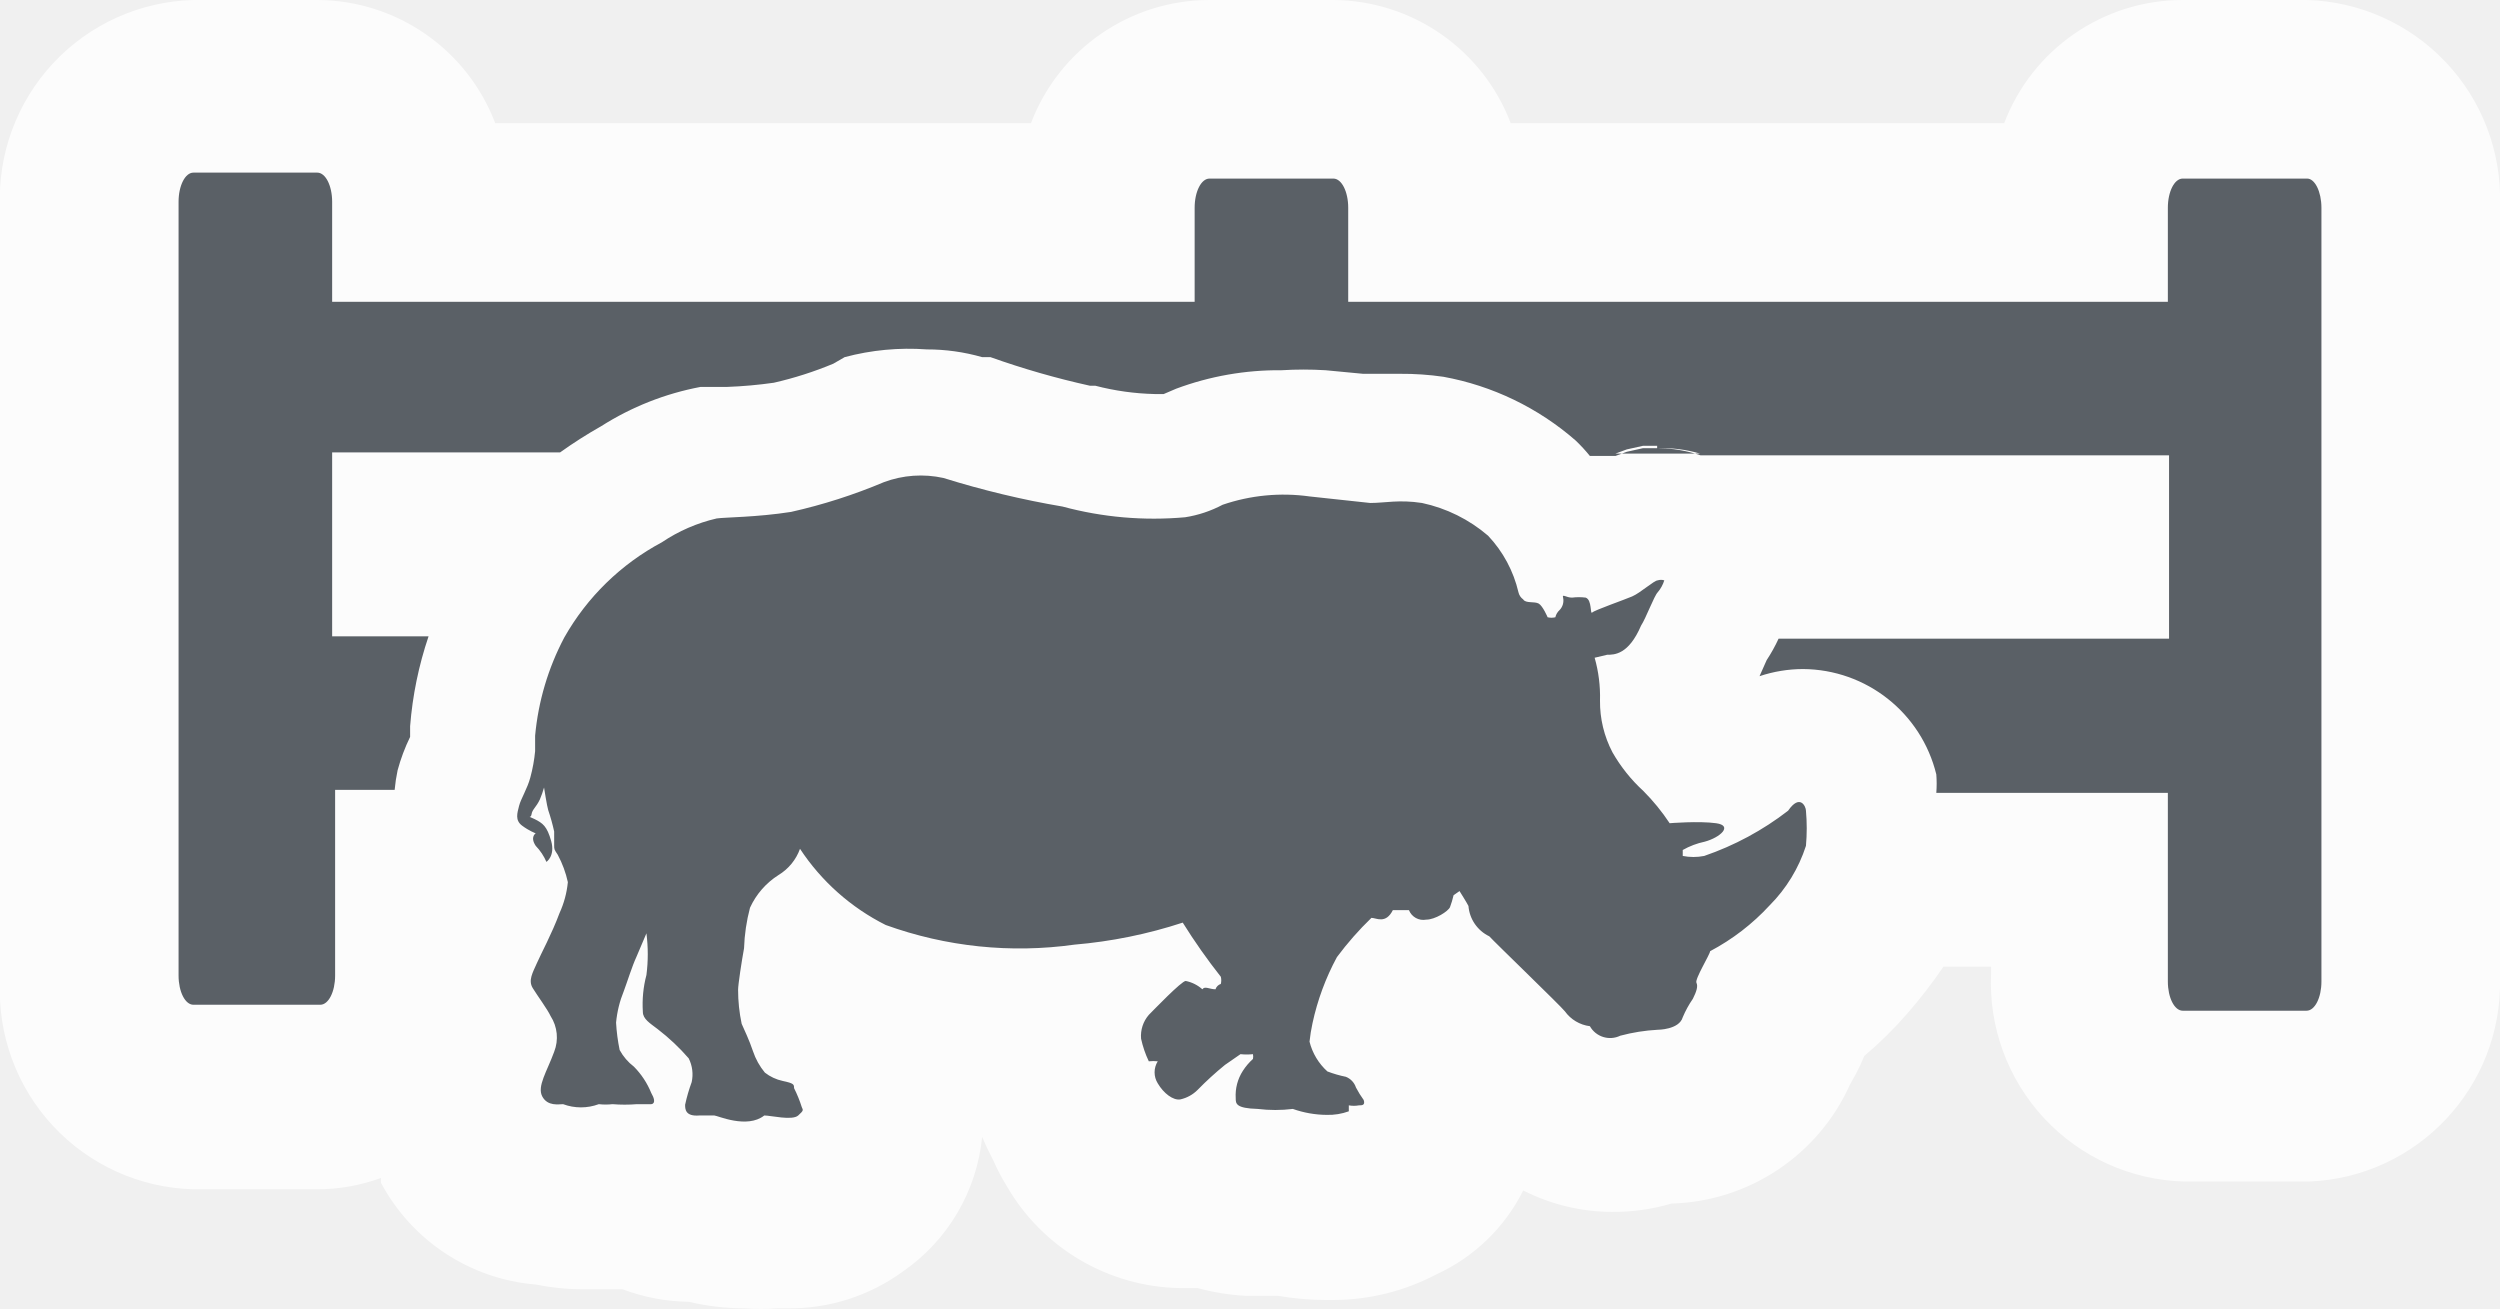
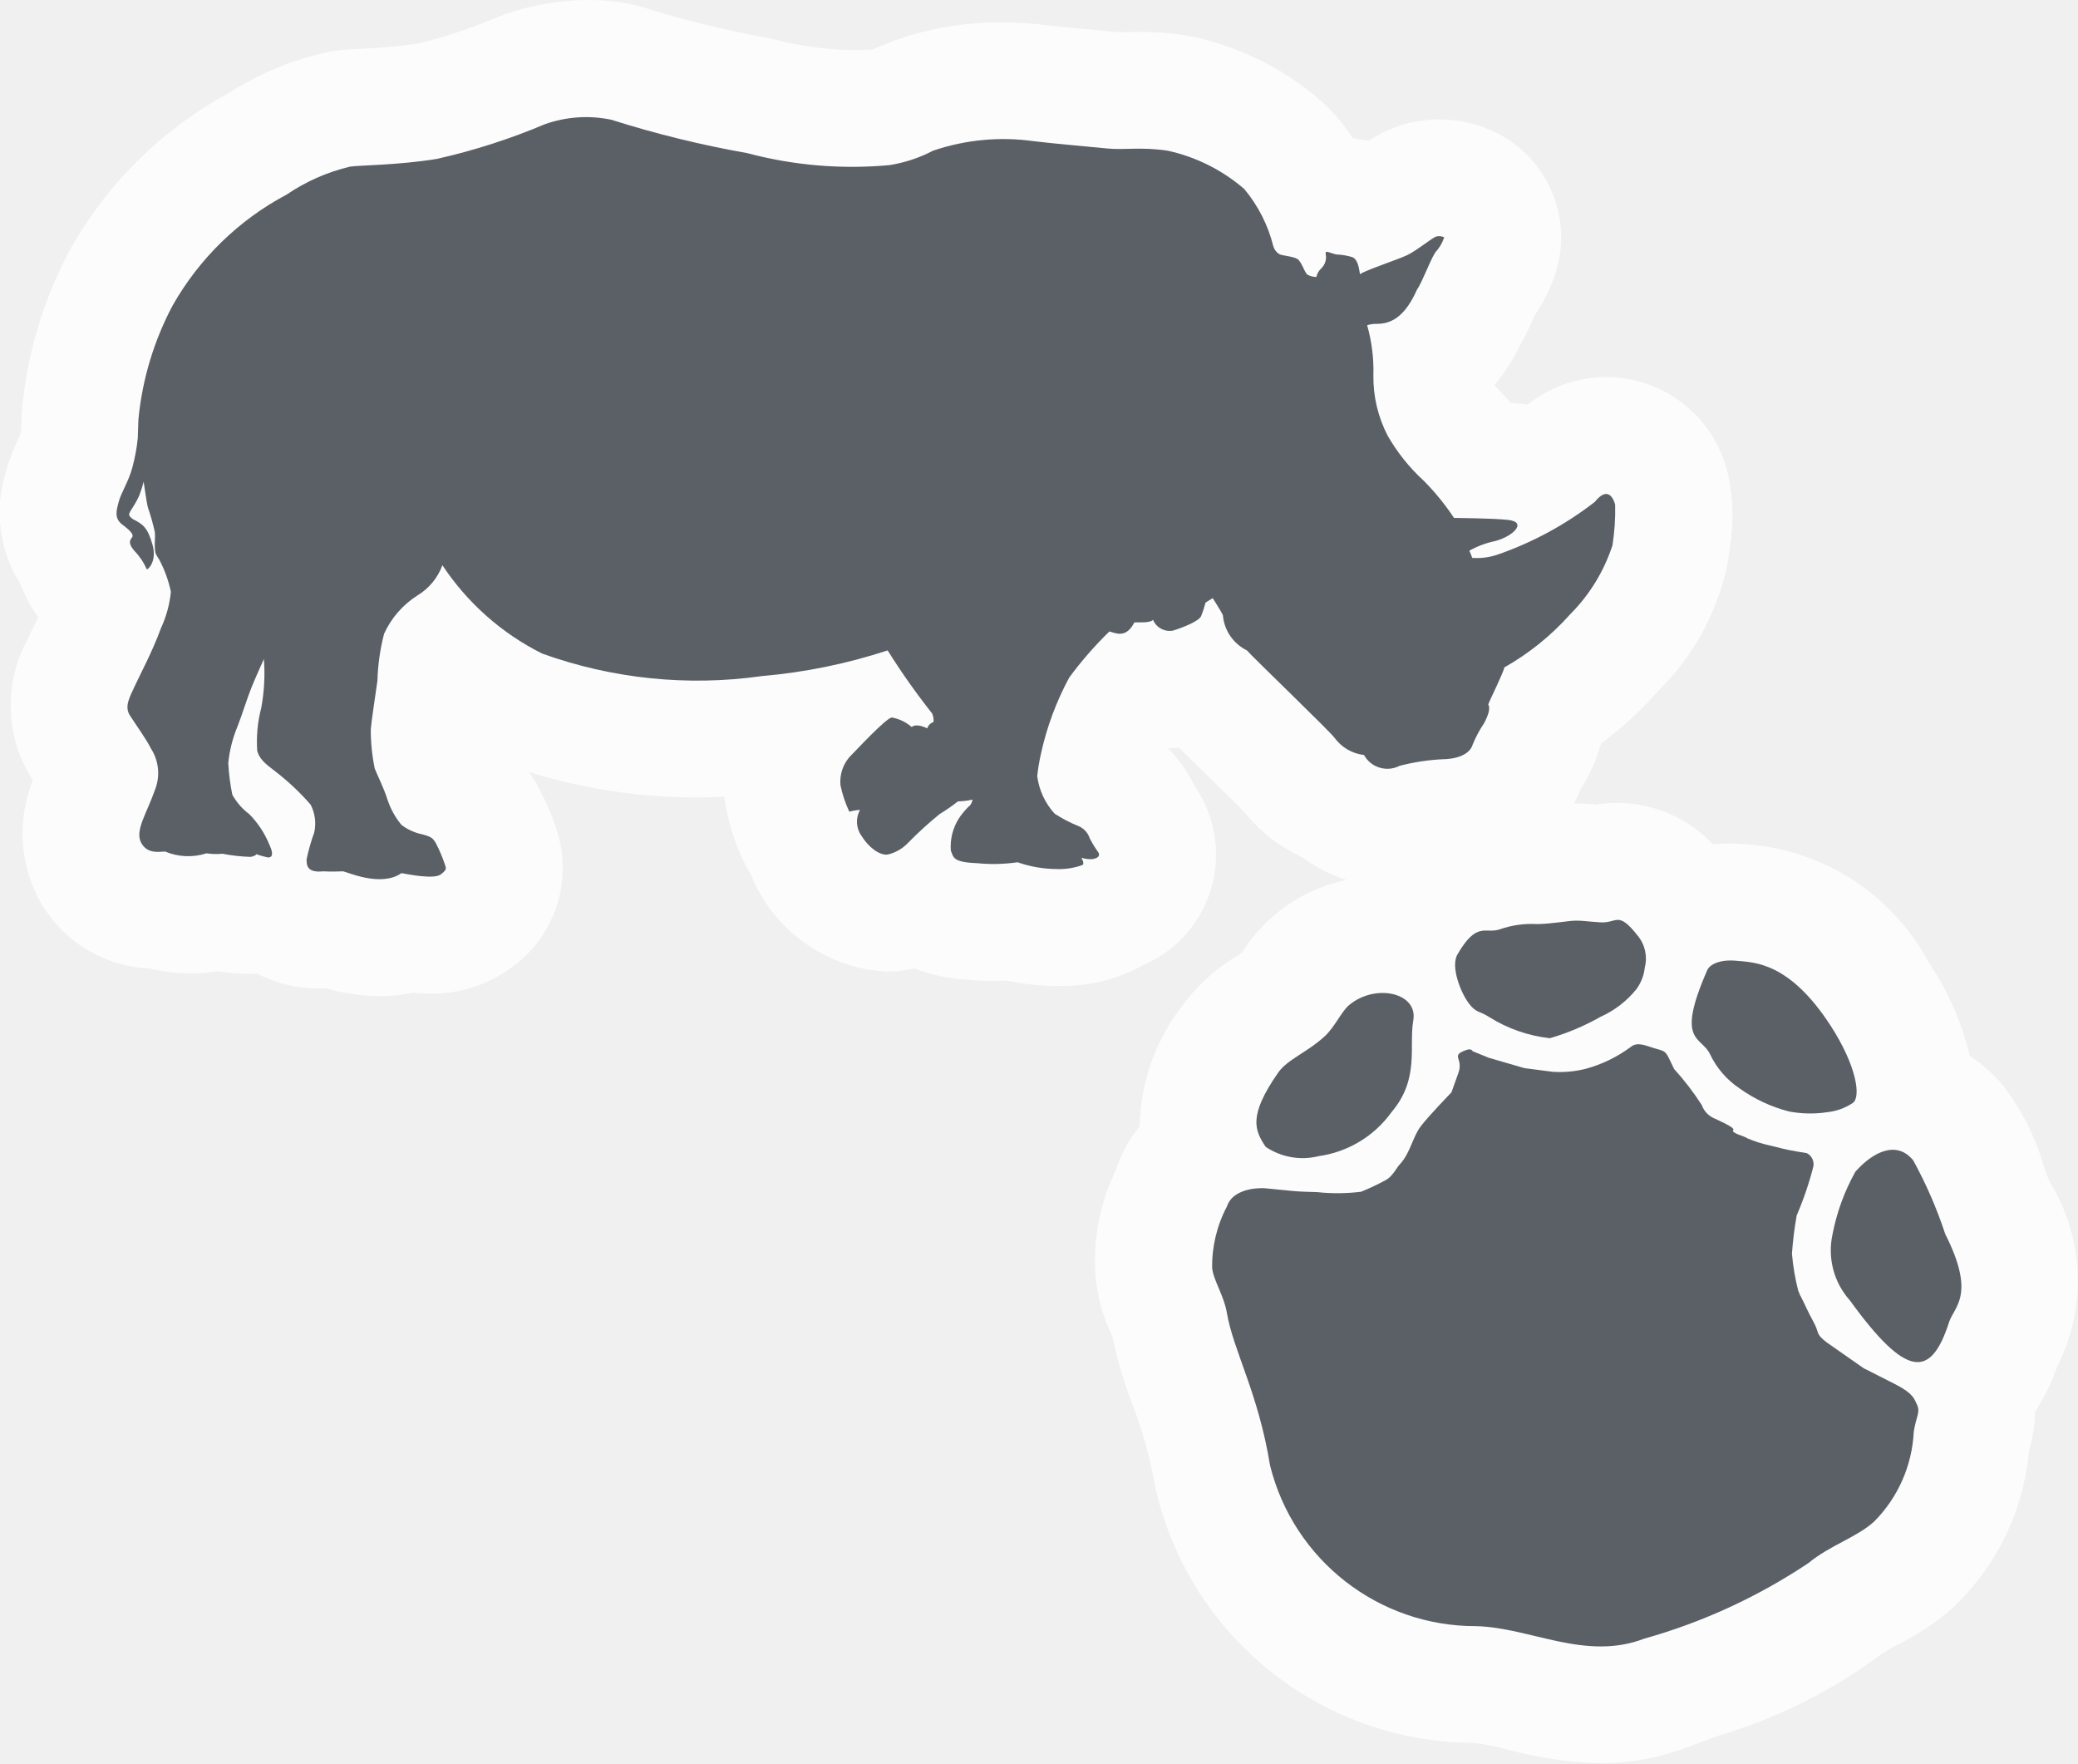
- <svg xmlns="http://www.w3.org/2000/svg" viewBox="0 0 42 21.98">
-   <defs>
-     <style>.a{opacity:0.8;}.b{fill:#fff;}.c{fill:#5a6066;}</style>
-   </defs>
-   <g class="a">
-     <path class="b" d="M12.55,20.49a2.71,2.71,0,0,1-.75-.11h-.13a1.74,1.74,0,0,1-.83-.21h-.18a4,4,0,0,1-.44,0,2.08,2.08,0,0,1-.39,0,2.52,2.52,0,0,1-.58-.07,1.73,1.73,0,0,1-1.48-1,1.88,1.88,0,0,1,0-1.6l-.07-.11a1.79,1.79,0,0,1,0-1.82l.21-.42a1.86,1.86,0,0,1-.29-.52l-.07-.12a1.46,1.46,0,0,1-.4.2v1.69a1.84,1.84,0,0,1-1.75,2H3.25a1.84,1.84,0,0,1-1.75-2v-13a1.84,1.84,0,0,1,1.75-2H5.33a1.84,1.84,0,0,1,1.75,2v.08H18.57V3.49a1.84,1.84,0,0,1,1.75-2h2.09a1.84,1.84,0,0,1,1.75,2v.08H34.92V3.49a1.84,1.84,0,0,1,1.75-2h2.09a1.84,1.84,0,0,1,1.75,2v13a1.84,1.84,0,0,1-1.75,2H36.67a1.84,1.84,0,0,1-1.75-2V14.82H32.53a1.48,1.48,0,0,1-.75-.2,4,4,0,0,1-.91,1.52,5.43,5.43,0,0,1-.86.78,2.18,2.18,0,0,1-.19.5l-.1.18a1.85,1.85,0,0,1-1.8,1.15l-.18,0a2,2,0,0,1-.67.12A1.79,1.79,0,0,1,26,18.51a2.07,2.07,0,0,1-.8-.61l-.66-.65-.36-.36-.21,0h-.18l0,0-.07.19a1.74,1.74,0,0,1,.46.59,1.73,1.73,0,0,1,.16.28,1.6,1.6,0,0,1,0,1.32,1.57,1.57,0,0,1-.78.75,2.15,2.15,0,0,1-1.12.28h0a3.84,3.84,0,0,1-.73-.08h-.21l-.41,0a2,2,0,0,1-.75-.16l-.22,0h-.18a2,2,0,0,1-1.64-1,1.86,1.86,0,0,1-.15-.31l-.1-.17a3,3,0,0,1-.26-.83,1.74,1.74,0,0,1,0-.21l-.58,0a8.16,8.16,0,0,1-2.7-.47,2.9,2.9,0,0,1-.49-.22v0L14,17a1.65,1.65,0,0,1,.64.59,3.44,3.44,0,0,1,.33.74,1.57,1.57,0,0,1-.62,1.75,1.71,1.71,0,0,1-1,.32H13A2.21,2.21,0,0,1,12.55,20.49ZM7.2,9.24a1.5,1.5,0,0,1,1.17.56,6.48,6.48,0,0,1,.47-.65H7.08v.09Zm22.1-.09a1.53,1.53,0,0,1,.06.17,1.51,1.51,0,0,1,.49-.08h5.07V9.15Z" />
-     <path class="b" d="M38.75,3c.14,0,.25.22.25.49v13c0,.27-.11.49-.25.49H36.67c-.14,0-.25-.22-.25-.49V13.32H32.53a2,2,0,0,0,0-.31,2.32,2.32,0,0,0-2.24-1.77h0a2.31,2.31,0,0,0-.73.12l.12-.27a2.68,2.68,0,0,0,.2-.36h6.56V7.65H28.57a2.24,2.24,0,0,0-.73-.12H27.6l-.27.06-.19.07h-.43a2.71,2.71,0,0,0-.24-.26,4.65,4.65,0,0,0-2.22-1.07,4.83,4.83,0,0,0-.73-.05h-.28l-.34,0-.63-.06a6,6,0,0,0-.74,0,4.93,4.93,0,0,0-1.77.31l-.21.09H19.4a4.36,4.36,0,0,1-1-.14h-.09A14,14,0,0,1,16.64,6l-.07,0-.07,0a3.37,3.37,0,0,0-.93-.13A4.16,4.16,0,0,0,14.19,6L14,6.11a6.14,6.14,0,0,1-1,.32,7.48,7.48,0,0,1-.78.07l-.45,0a4.75,4.75,0,0,0-1.67.66,7.69,7.69,0,0,0-.69.44H5.58v3.09H7.2a6.23,6.23,0,0,0-.31,1.51s0,.12,0,.18a3.16,3.16,0,0,0-.21.56,2.77,2.77,0,0,0-.05.33h-1v3.12c0,.27-.11.49-.25.49H3.25c-.14,0-.25-.22-.25-.49v-13c0-.27.11-.49.25-.49H5.33c.14,0,.25.22.25.49V5.07H20.07V3.49c0-.27.11-.49.25-.49H22.4c.14,0,.25.22.25.49V5.07H36.42V3.49c0-.27.11-.49.25-.49h2.09M27.84,7.53a2.24,2.24,0,0,1,.73.12H27.14l.19-.07.27-.06h.24M15.57,8a1.19,1.19,0,0,1,.33,0,15.25,15.25,0,0,0,2,.48,6.45,6.45,0,0,0,1.54.2c.24,0,.42,0,.52,0a2,2,0,0,0,.63-.21,2.8,2.8,0,0,1,1-.17,3.85,3.85,0,0,1,.47,0l1.05.1h.47a2.69,2.69,0,0,1,.41,0A2.51,2.51,0,0,1,25,9a2.06,2.06,0,0,1,.42.82.2.2,0,0,0,.08.12s.2,0,.26.07.1.2.15.23a.27.27,0,0,0,.13,0,.23.23,0,0,1,.07-.12.23.23,0,0,0,.06-.21s0,0,0,0l.14,0a.91.91,0,0,1,.23,0c.09,0,.1.2.11.25s.53-.21.67-.27.37-.26.43-.27h0l.08,0a.57.57,0,0,1-.11.2c-.06.06-.2.44-.28.56-.21.48-.46.49-.57.49l-.15,0a2.4,2.4,0,0,1,.09.72,1.83,1.83,0,0,0,.21.87,2.69,2.69,0,0,0,.52.65,3.5,3.5,0,0,1,.44.54s.57,0,.78,0,.06.24-.19.31a1.29,1.29,0,0,0-.37.14h0l0,.1h0a1.32,1.32,0,0,0,.32,0,4.91,4.91,0,0,0,1.41-.76c.07-.09.12-.12.17-.12s.12.11.13.15a3.31,3.31,0,0,1,0,.59,2.51,2.51,0,0,1-.61,1,3.73,3.73,0,0,1-1,.77c0,.05-.22.5-.23.53s0,.14-.06.27a1.71,1.71,0,0,0-.17.31c-.06.21-.39.21-.42.21h0a3.07,3.07,0,0,0-.63.1.49.49,0,0,1-.19,0,.43.43,0,0,1-.32-.2.61.61,0,0,1-.42-.25c-.06-.09-1.19-1.17-1.27-1.26a.62.62,0,0,1-.35-.51c0-.06-.15-.25-.15-.25l-.1.07a1.58,1.58,0,0,1-.06.2c0,.07-.26.16-.4.21h-.06a.28.28,0,0,1-.23-.16s-.12,0-.19,0h-.08c-.07.13-.14.16-.21.16a.6.6,0,0,1-.15,0,5.41,5.41,0,0,0-.58.66,4.18,4.18,0,0,0-.41,1.11,2.82,2.82,0,0,0-.05.31,1,1,0,0,0,.25.54,1.93,1.93,0,0,0,.33.18.29.29,0,0,1,.17.18,1.7,1.7,0,0,0,.13.21c0,.06,0,.08-.08.09h0l-.14,0s.05.08,0,.1a1,1,0,0,1-.37.06h0a1.76,1.76,0,0,1-.54-.1,1.73,1.73,0,0,1-.34,0h-.26c-.35,0-.33-.09-.37-.18a.76.76,0,0,1,.12-.46,1,1,0,0,1,.17-.2.23.23,0,0,0,0-.08,1,1,0,0,1-.21,0l-.26.18a5.42,5.42,0,0,0-.46.42.59.59,0,0,1-.29.16h0a.52.52,0,0,1-.36-.27.35.35,0,0,1,0-.37h0l-.14,0a1.72,1.72,0,0,1-.13-.38.54.54,0,0,1,.13-.4,4,4,0,0,1,.61-.57h0a.6.6,0,0,1,.28.14l.07,0a.37.37,0,0,1,.15,0,.14.14,0,0,1,.09-.09.25.25,0,0,0,0-.12,10.15,10.15,0,0,1-.64-.91,8,8,0,0,1-1.82.37,7.23,7.23,0,0,1-.95.06,6.64,6.64,0,0,1-2.22-.39,3.72,3.72,0,0,1-1.44-1.28.85.85,0,0,1-.36.44,1.28,1.28,0,0,0-.48.55,3.07,3.07,0,0,0-.1.68c0,.23-.09.61-.1.7a2.74,2.74,0,0,0,.06.57c0,.08.13.27.19.46a1.12,1.12,0,0,0,.2.36.73.73,0,0,0,.3.14c.15,0,.15.07.19.12a2.12,2.12,0,0,1,.13.32s0,.07-.06.14a.29.29,0,0,1-.16,0,2.56,2.56,0,0,1-.41-.05.54.54,0,0,1-.32.09,1.83,1.83,0,0,1-.53-.11h-.35c-.18,0-.18-.11-.18-.18a2.8,2.8,0,0,1,.11-.38.6.6,0,0,0-.05-.4,3.58,3.58,0,0,0-.52-.49c-.13-.1-.22-.17-.25-.29a1.93,1.93,0,0,1,.06-.62,2.73,2.73,0,0,0,0-.7l-.17.4c-.06.16-.14.41-.21.57a1.85,1.85,0,0,0-.14.53,3.18,3.18,0,0,0,.06.46.88.88,0,0,0,.24.28,1.35,1.35,0,0,1,.29.44c.07.16,0,.19,0,.19h0l-.16,0s0,0-.08,0h0a3.29,3.29,0,0,1-.37,0h-.23a.46.46,0,0,1-.22,0,1.22,1.22,0,0,1-.38-.07h-.1a.25.25,0,0,1-.24-.14c-.09-.18.08-.42.2-.75a.66.66,0,0,0-.06-.6C9.2,17,9,16.75,9,16.62s0-.27.07-.42.25-.49.38-.84a1.62,1.62,0,0,0,.14-.52,1.75,1.75,0,0,0-.17-.46c-.06-.09-.06-.08-.06-.16s0-.14,0-.23a3.32,3.32,0,0,0-.1-.36c0-.06-.06-.36-.06-.36a1.65,1.65,0,0,1-.07.2c-.06.13-.13.21-.14.25s0,.06.05.08.21.12.28.37-.06.35-.08.35h0A.91.91,0,0,0,9,14.25c-.12-.14,0-.18,0-.21s0-.08-.15-.17-.08-.21-.05-.33.14-.29.19-.48a2.62,2.62,0,0,0,.08-.44s0-.18,0-.26a4.39,4.39,0,0,1,.49-1.65,4.1,4.1,0,0,1,1.64-1.6,2.76,2.76,0,0,1,.92-.4c.13,0,.68,0,1.25-.11a9.19,9.19,0,0,0,1.56-.5A2,2,0,0,1,15.57,8M7.2,10.74h0M38.75,0H36.67a3.21,3.21,0,0,0-3,2.07H25.38A3.21,3.21,0,0,0,22.4,0H20.32a3.21,3.21,0,0,0-3,2.07h-9A3.21,3.21,0,0,0,5.33,0H3.25A3.34,3.34,0,0,0,0,3.49v13a3.34,3.34,0,0,0,3.25,3.49H5.33a3.12,3.12,0,0,0,1.07-.19l0,.08A3.25,3.25,0,0,0,9,21.58a4,4,0,0,0,.79.08l.38,0,.29,0a3.26,3.26,0,0,0,1.11.21,4.1,4.1,0,0,0,.94.11,3.72,3.72,0,0,0,.55,0h.17a3.22,3.22,0,0,0,1.94-.62A3.12,3.12,0,0,0,16.5,19.1h0l.08.18.11.22a3.4,3.4,0,0,0,.22.42,3.43,3.43,0,0,0,2.92,1.72h.29a3.91,3.91,0,0,0,.81.13l.46,0h.08a4.88,4.88,0,0,0,.8.07h.13a3.74,3.74,0,0,0,1.73-.43A3.05,3.05,0,0,0,25.59,20a3.32,3.32,0,0,0,1.49.36,3.42,3.42,0,0,0,1-.14,3.39,3.39,0,0,0,3-2l.1-.18q.08-.15.14-.3a6.51,6.51,0,0,0,.72-.71,8.11,8.11,0,0,0,.61-.79h.8v.12a3.34,3.34,0,0,0,3.25,3.49h2.09A3.34,3.34,0,0,0,42,16.44v-13A3.34,3.34,0,0,0,38.75,0Z" />
+ <svg xmlns="http://www.w3.org/2000/svg" width="35.567" height="30.177" viewBox="0 0 35.567 30.177">
+   <g id="Layer_2" data-name="Layer 2">
+     <g id="Layer_1-2" data-name="Layer 1">
+       <g opacity="0.8">
+         <path d="M27.399,29.177a5.695,5.695,0,0,1-1.356-.205,4.168,4.168,0,0,0-.804-.143A4.588,4.588,0,0,1,20.75,25.239a8.4,8.4,0,0,0-.432-1.559,6.242,6.242,0,0,1-.307-1.054,1.767,1.767,0,0,0-.074-.192,2.091,2.091,0,0,1-.188-.657,2.556,2.556,0,0,1,.243-1.299c.021-.049.041-.096.058-.144a1.365,1.365,0,0,1,.519-.698,2.125,2.125,0,0,1,.487-1.85,2.196,2.196,0,0,1,.666-.59,1.838,1.838,0,0,0,.274-.197c.02-.024.048-.071.076-.115a2.055,2.055,0,0,1,.371-.444,1.9,1.9,0,0,1,1.222-.446,1.853,1.853,0,0,1,.324.029,1.312,1.312,0,0,1,.091-.191,1.552,1.552,0,0,1,1.359-.906h.013a2.79,2.79,0,0,1,.774-.117c.019,0,.055.002.091.004a2.935,2.935,0,0,0,.294-.029,3.439,3.439,0,0,1,.36-.029c.119.001.165.005.265.014l.148.012a1.345,1.345,0,0,1,.304-.037,1.452,1.452,0,0,1,1.129.654,1.799,1.799,0,0,1,.124.181,1.67,1.67,0,0,1,.678-.139c.065,0,.132.004.204.011A2.901,2.901,0,0,1,32.172,17.01a3.176,3.176,0,0,1,.608,1.72,1.465,1.465,0,0,1,.74.496,3.131,3.131,0,0,1,.508,1.031,3.062,3.062,0,0,0,.157.41,2.192,2.192,0,0,1,.119,2.297,2.454,2.454,0,0,1-.497.914,1.355,1.355,0,0,1-.037.667.883.883,0,0,0-.027.113,3.25,3.25,0,0,1-.997,2.125,3.503,3.503,0,0,1-.743.487,2.603,2.603,0,0,0-.416.253,7.955,7.955,0,0,1-2.481,1.233c-.202.072-.405.144-.606.221A3.015,3.015,0,0,1,27.399,29.177ZM6.497,16.047a2.594,2.594,0,0,1-.772-.132l-.263.001a1.218,1.218,0,0,1-.766-.248.885.885,0,0,1-.102.006,1.249,1.249,0,0,1-.16-.012l-.027-.005a1.52,1.52,0,0,1-.154.01,4.438,4.438,0,0,1-.493-.053c-.026.001-.096.002-.102.002a1.67,1.67,0,0,1-.382.042,2.333,2.333,0,0,1-.577-.079,1.293,1.293,0,0,1-1.176-.707,1.614,1.614,0,0,1,.082-1.431c.029-.068.061-.142.091-.221l-.02.01c-.033-.062-.112-.175-.179-.274l-.114-.172a1.385,1.385,0,0,1-.012-1.403l.129-.27c.085-.173.204-.413.301-.666a1.012,1.012,0,0,1-.201-.293c-.015-.021-.036-.047-.06-.076a1.33,1.33,0,0,1-.279-.525A1.28,1.28,0,0,1,1.06,8.355a2.535,2.535,0,0,1,.16-.423,1.08,1.08,0,0,0,.077-.184A2.026,2.026,0,0,0,1.363,7.41l.007-.277a6.158,6.158,0,0,1,.715-2.394A5.878,5.878,0,0,1,4.413,2.459,4.155,4.155,0,0,1,5.844,1.863c.07-.011.198-.02.371-.028a10.127,10.127,0,0,0,1.101-.102,8.782,8.782,0,0,0,1.478-.474L8.98,1.188A3.359,3.359,0,0,1,10.074,1a2.417,2.417,0,0,1,.664.087,18.555,18.555,0,0,0,2.243.552,6.931,6.931,0,0,0,1.632.219c.211,0,.368-.013.474-.021a.555.555,0,0,0,.247-.072c.084-.037.176-.077.284-.118a4.272,4.272,0,0,1,1.525-.262,5.505,5.505,0,0,1,.683.043c.194.023.525.054.811.081l.416.039a1.016,1.016,0,0,0,.106.005l.343-.006a4.239,4.239,0,0,1,.633.046,3.95,3.95,0,0,1,1.823.894,2.475,2.475,0,0,1,.579.841.955.955,0,0,1,.175-.017,1.46,1.46,0,0,1,.388.071l.021-.001a1.188,1.188,0,0,1,.432.107l.022.01c.034-.013.064-.024.086-.034.035-.021.096-.066.15-.105a1.488,1.488,0,0,1,.556-.285,1.396,1.396,0,0,1,.263-.029,1.226,1.226,0,0,1,.543.128A1,1,0,0,1,25.67,4.377a1.711,1.711,0,0,1-.273.516c-.019.039-.039.086-.06.134-.061.139-.129.278-.189.385a2.079,2.079,0,0,1-.644.833c.002.051.004.103.005.158a1.19,1.19,0,0,0,.126.584,1.133,1.133,0,0,0,.252.331c.065.068.14.145.228.244.098.1.193.205.285.315.2.006.41.016.53.029a1.308,1.308,0,0,1,.451.132,1.345,1.345,0,0,0,.184-.124,1.151,1.151,0,0,1,2.046.455,2.505,2.505,0,0,1,.001.922l-.015.142a3.406,3.406,0,0,1-.958,1.73,5.757,5.757,0,0,1-1.089.948c-.021.044-.042.091-.065.141a1.712,1.712,0,0,1-.188.578c-.051.096-.09.157-.128.216a1.455,1.455,0,0,1-1.456.947,3.963,3.963,0,0,0-.424.053.63.63,0,0,0,.15-.062,1.689,1.689,0,0,1-.709.176,1.35,1.35,0,0,1-.914-.35,1.673,1.673,0,0,1-.786-.604c-.052-.05-1.178-1.152-1.303-1.277a1.792,1.792,0,0,1-.269-.209c-.027.009-.056.019-.085.027a1.52,1.52,0,0,1-.362.055,1.236,1.236,0,0,1-.36-.054,1.205,1.205,0,0,1-.249.076c-.101.119-.215.259-.301.372a5.157,5.157,0,0,0-.301.894l-.019.095c.024.012.046.021.061.028a1.341,1.341,0,0,1,.717.709,1.364,1.364,0,0,1,.165.277,1.132,1.132,0,0,1-.021.894,1.076,1.076,0,0,1-.604.533,1.72,1.72,0,0,1-.977.245h-.007a3.588,3.588,0,0,1-.787-.096c-.093.007-.195.01-.308.01a4.027,4.027,0,0,1-.41-.02,1.483,1.483,0,0,1-.866-.273,1.407,1.407,0,0,1-.433.127,1.357,1.357,0,0,1-.141.008,1.561,1.561,0,0,1-1.285-.81,1.491,1.491,0,0,1-.148-.324.899.899,0,0,1-.107-.177,2.826,2.826,0,0,1-.238-.752,1.679,1.679,0,0,1,.24-1.06c-.289.04-.488.06-.495.061a9.42,9.42,0,0,1-1.227.081A8.804,8.804,0,0,1,8.96,12.132a3.93,3.93,0,0,1-1.426-.958.659.659,0,0,0-.041.066c-.002.031-.003.115-.009.199-.008.118-.018.236-.033.348l-.034.239c-.031.212-.065.446-.073.532.002.037.013.185.028.288.08.181.147.338.199.489a1.25,1.25,0,0,1,.723.539,3.293,3.293,0,0,1,.285.649A1.085,1.085,0,0,1,8.14,15.769a1.266,1.266,0,0,1-.782.234A3.027,3.027,0,0,1,7,15.976,1.768,1.768,0,0,1,6.497,16.047Z" fill="#fff" />
+         <path d="M10.074,2a1.419,1.419,0,0,1,.388.049,18.08,18.08,0,0,0,2.325.571,7.65,7.65,0,0,0,1.825.238c.289,0,.493-.021.613-.03a2.424,2.424,0,0,0,.747-.247,3.318,3.318,0,0,1,1.172-.197,4.565,4.565,0,0,1,.558.035c.313.039.953.093,1.25.124a1.978,1.978,0,0,0,.205.009c.109,0,.221-.005.348-.005a3.19,3.19,0,0,1,.484.035,2.975,2.975,0,0,1,1.311.656,2.453,2.453,0,0,1,.495.972.235.235,0,0,0,.099.139c.046.031.236.039.312.085s.122.231.175.27a.315.315,0,0,0,.152.039.274.274,0,0,1,.084-.146.27.27,0,0,0,.076-.247c-.005-.028.002-.038.019-.038.03,0,.091.03.164.045a1.074,1.074,0,0,1,.274.046c.106.046.114.231.13.293.053-.054.633-.247.8-.324s.442-.309.511-.324a.183.183,0,0,1,.04-.004.222.222,0,0,1,.09.02.677.677,0,0,1-.13.232c-.076.07-.236.525-.336.664-.251.571-.541.579-.678.586a.482.482,0,0,0-.175.023,2.841,2.841,0,0,1,.107.856,2.176,2.176,0,0,0,.244,1.034,3.192,3.192,0,0,0,.617.772,4.145,4.145,0,0,1,.519.637s.679.005.928.034c.335.039.076.285-.229.363a1.532,1.532,0,0,0-.437.164l.004.007s.046.108.046.116c0,.003.017.005.048.005a1.564,1.564,0,0,0,.379-.059,5.822,5.822,0,0,0,1.669-.903c.082-.101.146-.137.196-.137.095,0,.139.128.154.183a3.906,3.906,0,0,1-.046.695,2.972,2.972,0,0,1-.724,1.181,4.426,4.426,0,0,1-1.128.91c0,.062-.267.594-.274.633.038.061.007.17-.069.317a2.031,2.031,0,0,0-.198.37c-.073.246-.469.25-.497.25H24.71a3.638,3.638,0,0,0-.752.113.583.583,0,0,1-.228.053.511.511,0,0,1-.382-.238.726.726,0,0,1-.503-.293c-.076-.108-1.41-1.389-1.501-1.497a.74.74,0,0,1-.412-.602c-.03-.07-.175-.294-.175-.294l-.122.077a1.899,1.899,0,0,1-.076.232c-.038.085-.305.193-.48.247a.232.232,0,0,1-.068.01.33.33,0,0,1-.275-.196c-.03.041-.139.045-.224.045h-.048a.407.407,0,0,0-.048.002c-.078.154-.168.194-.249.194a.716.716,0,0,1-.178-.039,6.407,6.407,0,0,0-.686.787,4.953,4.953,0,0,0-.487,1.319,3.283,3.283,0,0,0-.061.37,1.177,1.177,0,0,0,.297.641,2.281,2.281,0,0,0,.396.208.339.339,0,0,1,.206.216,2.035,2.035,0,0,0,.153.247c.03.07-.038.093-.099.108a.151.151,0,0,1-.036.004.754.754,0,0,1-.162-.027s.061.092.023.123a1.162,1.162,0,0,1-.442.07l-.03,0a2.085,2.085,0,0,1-.64-.117,2.059,2.059,0,0,1-.399.029,3.001,3.001,0,0,1-.302-.014c-.419-.015-.396-.108-.442-.216a.903.903,0,0,1,.138-.548,1.227,1.227,0,0,1,.198-.232.269.269,0,0,0,.038-.092,1.239,1.239,0,0,1-.252.031,3.181,3.181,0,0,1-.312.216,6.405,6.405,0,0,0-.549.501.695.695,0,0,1-.343.193l-.021.001a.61.61,0,0,1-.428-.325.413.413,0,0,1-.023-.44l-.013-.001a1.022,1.022,0,0,0-.17.032,2.045,2.045,0,0,1-.153-.455A.646.646,0,0,1,14.54,12.96a4.753,4.753,0,0,1,.728-.679l.003,0a.706.706,0,0,1,.335.162.128.128,0,0,1,.086-.028.445.445,0,0,1,.181.051.164.164,0,0,1,.107-.108.302.302,0,0,0-.023-.146,11.934,11.934,0,0,1-.762-1.08,9.527,9.527,0,0,1-2.157.44,8.582,8.582,0,0,1-1.123.076,7.872,7.872,0,0,1-2.634-.462A4.415,4.415,0,0,1,7.574,9.673a1.009,1.009,0,0,1-.426.517,1.524,1.524,0,0,0-.572.656,3.627,3.627,0,0,0-.114.803c-.038.27-.107.726-.114.833a3.28,3.28,0,0,0,.068.671c.038.1.153.324.221.54a1.326,1.326,0,0,0,.236.425.872.872,0,0,0,.358.162c.175.046.183.077.229.147a2.537,2.537,0,0,1,.16.378c.015.054.038.077-.076.162a.339.339,0,0,1-.185.037,3.025,3.025,0,0,1-.485-.06.641.641,0,0,1-.374.104,2.173,2.173,0,0,1-.624-.135s-.102.003-.203.003c-.051,0-.102-.001-.14-.003a.679.679,0,0,1-.07.004c-.218,0-.212-.135-.212-.212a3.321,3.321,0,0,1,.129-.455.707.707,0,0,0-.061-.478,4.228,4.228,0,0,0-.617-.579c-.153-.116-.259-.201-.298-.339a2.29,2.29,0,0,1,.069-.741,3.244,3.244,0,0,0,.045-.834s-.129.285-.206.471-.168.486-.244.679a2.183,2.183,0,0,0-.16.633,3.75,3.75,0,0,0,.068.54,1.05,1.05,0,0,0,.29.332,1.604,1.604,0,0,1,.343.517c.089.187.036.225-.014.225l-.017-.001a1.698,1.698,0,0,1-.19-.054s-.008.03-.099.046a.22.22,0,0,1-.036.002,3.915,3.915,0,0,1-.445-.057s-.061.005-.13.005a.652.652,0,0,1-.144-.013.546.546,0,0,1-.258.055,1.444,1.444,0,0,1-.45-.087c-.029,0-.074.006-.124.006a.294.294,0,0,1-.287-.16c-.107-.208.099-.502.236-.895a.778.778,0,0,0-.069-.718c-.061-.131-.259-.409-.358-.563s0-.317.084-.502.297-.579.45-.995a1.931,1.931,0,0,0,.168-.618A2.094,2.094,0,0,0,2.727,9.58c-.069-.108-.069-.1-.076-.193s.008-.17,0-.278a3.898,3.898,0,0,0-.122-.432c-.018-.072-.067-.433-.067-.433a1.948,1.948,0,0,1-.077.24c-.069.154-.152.255-.168.301s.023.07.061.1c.168.085.252.139.336.44.078.279-.074.419-.096.419l-.003-.003A1.084,1.084,0,0,0,2.3,9.426c-.145-.17-.038-.208-.03-.247s-.03-.093-.175-.201-.099-.247-.061-.394.168-.347.229-.571a3.125,3.125,0,0,0,.097-.521s.005-.209.01-.312a5.213,5.213,0,0,1,.587-1.952A4.862,4.862,0,0,1,4.906,3.33a3.278,3.278,0,0,1,1.09-.479c.152-.023.808-.023,1.479-.131a10.87,10.87,0,0,0,1.852-.594A2.352,2.352,0,0,1,10.074,2M27.69,15.742c.082,0,.169.052.341.272a.613.613,0,0,1,.121.544.763.763,0,0,1-.141.368,1.67,1.67,0,0,1-.616.476,4.156,4.156,0,0,1-.864.366h-.003a2.453,2.453,0,0,1-1.039-.362c-.167-.108-.22-.066-.344-.228-.141-.183-.321-.632-.199-.843.218-.377.356-.408.494-.408.028,0,.055.001.084.001a.434.434,0,0,0,.14-.019,1.843,1.843,0,0,1,.565-.098.765.765,0,0,1,.081.003c.252-.003.533-.059.663-.059h0c.131.001.127.009.417.029l.037.001c.121,0,.19-.043.264-.043m1.932.697q.049,0,.103.005c.294.029.898.015,1.608,1.111.446.688.522,1.219.381,1.321a.976.976,0,0,1-.438.159,1.895,1.895,0,0,1-.291.022,1.844,1.844,0,0,1-.364-.034,2.548,2.548,0,0,1-.851-.398,1.449,1.449,0,0,1-.499-.578c-.147-.322-.601-.186-.049-1.443.035-.08.169-.164.4-.164m-5.956.556c.314,0,.576.174.524.469-.079.451.113.998-.373,1.572a1.853,1.853,0,0,1-1.245.752,1.919,1.919,0,0,1-.272.02.885.885,0,0,1-.637-.178c-.188-.281-.304-.527.214-1.27.16-.229.492-.342.797-.622.167-.153.289-.425.415-.532a.904.904,0,0,1,.576-.21m4.38.878a1.08,1.08,0,0,1,.276.069c.151.044.183.04.244.167.03.062.06.124.09.187a4.636,4.636,0,0,1,.473.617.392.392,0,0,0,.233.237c.492.224.221.172.33.237.076.046.148.053.224.099a2.087,2.087,0,0,0,.363.116c.143.035.208.051.236.057l.008.002c.095.026.405.075.405.075a.212.212,0,0,1,.111.235,5.667,5.667,0,0,1-.284.831,6.105,6.105,0,0,0-.081.654,3.87,3.87,0,0,0,.11.645h0c.007,0,.027.076.035.076h0c.07.136.137.293.21.423.129.229.034.215.236.373.001,0,.617.431.64.447l.001,0-.001,0v0c.002,0,.047.02.544.274.309.158.32.257.359.334.07.141-.006.197-.05.474a2.342,2.342,0,0,1-.679,1.539c-.307.277-.75.403-1.125.71a9.854,9.854,0,0,1-2.809,1.293,2.053,2.053,0,0,1-.744.133c-.735,0-1.437-.331-2.135-.347a3.623,3.623,0,0,1-3.525-2.751c-.201-1.242-.632-1.969-.74-2.617-.048-.289-.234-.558-.251-.765A2.19,2.19,0,0,1,21,20.648c.095-.287.468-.314.598-.314.028,0,.045.001.045.001l.486.048c.136.013.278.013.414.019.141.006.3.019.453.019a1.486,1.486,0,0,0,.3-.026,4.115,4.115,0,0,0,.429-.203c.113-.063.179-.207.236-.268.175-.185.222-.47.354-.646.135-.178.528-.584.528-.584l.119-.333c.093-.261-.15-.293.141-.394a.146.146,0,0,1,.048-.009.053.053,0,0,1,.054.031l.274.112.612.178.486.063s.044.004.116.004a1.842,1.842,0,0,0,.446-.054,2.318,2.318,0,0,0,.776-.376.199.199,0,0,1,.132-.045m2.461,1.784.024.006-.017-.004-.008-.002m1.888.021a.441.441,0,0,1,.35.181,7.428,7.428,0,0,1,.549,1.263c.53,1.044.151,1.24.065,1.507-.143.444-.307.684-.538.684-.272,0-.634-.332-1.158-1.055a1.284,1.284,0,0,1-.299-1.125,3.593,3.593,0,0,1,.393-1.079.95.95,0,0,1,.639-.375M10.074,0A4.332,4.332,0,0,0,8.636.248l-.21.081A8.414,8.414,0,0,1,7.157.745,9.359,9.359,0,0,1,6.17.835C5.944.846,5.777.862,5.695.874A5.132,5.132,0,0,0,3.919,1.59,6.861,6.861,0,0,0,1.238,4.203l-.026.045A7.17,7.17,0,0,0,.371,7.083c-.003.072-.007.188-.009.27-.004.025-.011.059-.019.094L.314,7.51a3.225,3.225,0,0,0-.215.569,2.301,2.301,0,0,0,.257,1.927,2.314,2.314,0,0,0,.299.56l-.049.1c-.049.099-.09.183-.119.248a2.363,2.363,0,0,0,.054,2.409l.022.034a2.413,2.413,0,0,0,.072,1.975,2.267,2.267,0,0,0,1.923,1.243,3.213,3.213,0,0,0,.718.084,2.72,2.72,0,0,0,.447-.036,3.859,3.859,0,0,0,.531.045c.04,0,.085-.002.131-.004l.023.002a2.284,2.284,0,0,0,1.054.251c.031,0,.063-.001.096-.002l.023,0a3.391,3.391,0,0,0,.917.132,2.81,2.81,0,0,0,.567-.057c.096.008.194.013.293.013a2.258,2.258,0,0,0,1.376-.43,2.093,2.093,0,0,0,.798-2.355l0,.002a4.115,4.115,0,0,0-.402-.894q-.038-.059-.078-.114a9.666,9.666,0,0,0,2.863.435q.239,0,.482-.012l.007.06a3.761,3.761,0,0,0,.325,1.046,1.964,1.964,0,0,0,.117.216,2.663,2.663,0,0,0,2.328,1.671,2.406,2.406,0,0,0,.246-.014,2.346,2.346,0,0,0,.234-.039,2.888,2.888,0,0,0,.924.194c.134.012.29.018.443.018.08,0,.154-.002.223-.004a4.274,4.274,0,0,0,.816.092c.022,0,.075-.001.097-.002a2.817,2.817,0,0,0,1.408-.355,2.058,2.058,0,0,0,1.073-2.724,2.288,2.288,0,0,0-.21-.377,2.322,2.322,0,0,0-.44-.615h.023q.084,0,.168-.006c.092.09.209.206.364.357.293.287.622.607.764.755a2.688,2.688,0,0,0,.999.771,2.358,2.358,0,0,0,.743.38,2.782,2.782,0,0,0-1.796,1.25c-.025.016-.051.032-.074.047a3.134,3.134,0,0,0-.944.858,3.474,3.474,0,0,0-.729,2.061,2.355,2.355,0,0,0-.407.747l-.028.064a3.555,3.555,0,0,0-.319,1.772,3.005,3.005,0,0,0,.263.963l.025.058a7.482,7.482,0,0,0,.335,1.134,7.446,7.446,0,0,1,.387,1.384,5.6,5.6,0,0,0,5.452,4.43,3.882,3.882,0,0,1,.595.116,6.634,6.634,0,0,0,1.588.232,4.068,4.068,0,0,0,1.459-.265c.194-.074.391-.144.586-.214a8.837,8.837,0,0,0,2.778-1.401,2.795,2.795,0,0,1,.252-.144,4.477,4.477,0,0,0,.943-.627,4.214,4.214,0,0,0,1.313-2.689,2.604,2.604,0,0,0,.104-.67,3.729,3.729,0,0,0,.38-.782,3.227,3.227,0,0,0-.136-3.169c-.023-.045-.068-.18-.102-.278a4.072,4.072,0,0,0-.679-1.342,2.536,2.536,0,0,0-.581-.524,4.822,4.822,0,0,0-.705-1.604,3.842,3.842,0,0,0-3.061-2.012c-.136-.013-.235-.018-.329-.018a2.859,2.859,0,0,0-.299.015,2.269,2.269,0,0,0-1.633-.712h0a2.24,2.24,0,0,0-.363.03,3.232,3.232,0,0,0-.343-.018h0l-.04,0a2.267,2.267,0,0,0,.111-.237c.041-.066.082-.135.126-.22a2.925,2.925,0,0,0,.225-.568,6.54,6.54,0,0,0,.992-.916,4.214,4.214,0,0,0,1.194-2.28l.014-.132a3.311,3.311,0,0,0-.027-1.283,2.14,2.14,0,0,0-3.427-1.19c-.035-.005-.069-.01-.104-.014-.054-.006-.117-.012-.183-.016L25.83,6.862c-.084-.093-.155-.168-.219-.234l-.033-.034a3.36,3.36,0,0,0,.443-.69,5.069,5.069,0,0,0,.231-.475l.012-.028a2.716,2.716,0,0,0,.355-.71,2,2,0,0,0-1.001-2.416,2.21,2.21,0,0,0-.987-.232,2.372,2.372,0,0,0-.479.053,2.195,2.195,0,0,0-.724.313c-.061-.011-.117-.019-.166-.024-.035-.009-.073-.019-.115-.028a3,3,0,0,0-.527-.622A4.893,4.893,0,0,0,20.283.603a5.145,5.145,0,0,0-.779-.057c-.082,0-.16.002-.234.004l-.114.002L18.706.51c-.27-.025-.575-.053-.759-.076a6.593,6.593,0,0,0-.802-.05A5.266,5.266,0,0,0,15.258.713c-.118.045-.222.09-.317.132-.083.007-.192.013-.328.013a5.75,5.75,0,0,1-1.35-.181C13.234.67,13.206.664,13.178.658a19.089,19.089,0,0,1-2.033-.49q-.063-.023-.127-.041A3.404,3.404,0,0,0,10.074,0Z" fill="#fff" />
+       </g>
+       <path d="M25.663,15.907c-.238.078-.386-.146-.717.427-.122.211.058.661.199.844.124.162.177.119.344.228a2.453,2.453,0,0,0,1.039.362,4.079,4.079,0,0,0,.867-.366,1.671,1.671,0,0,0,.616-.476.761.761,0,0,0,.141-.367.613.613,0,0,0-.12-.544c-.343-.438-.352-.21-.642-.23s-.286-.029-.417-.029-.411.056-.663.059A1.648,1.648,0,0,0,25.663,15.907Z" fill="#5a6066" />
+       <path d="M29.271,18.046a1.449,1.449,0,0,0,.499.578,2.546,2.546,0,0,0,.851.398,1.941,1.941,0,0,0,.655.012.975.975,0,0,0,.438-.159c.141-.102.064-.633-.381-1.321-.71-1.096-1.314-1.082-1.608-1.111s-.463.067-.503.159C28.67,17.86,29.123,17.724,29.271,18.046Z" fill="#5a6066" />
+       <path d="M21.877,18.357c.16-.229.492-.342.797-.622.167-.153.288-.424.415-.532.449-.378,1.184-.216,1.101.259-.079.451.113.998-.373,1.572a1.853,1.853,0,0,1-1.245.752,1.133,1.133,0,0,1-.909-.159C21.476,19.346,21.359,19.101,21.877,18.357Z" fill="#5a6066" />
+       <path d="M31.663,22.256a1.284,1.284,0,0,1-.299-1.125,3.586,3.586,0,0,1,.393-1.079c.317-.356.714-.531.989-.194a7.433,7.433,0,0,1,.549,1.263c.529,1.044.151,1.24.065,1.507C33.049,23.594,32.632,23.593,31.663,22.256Z" fill="#5a6066" />
+       <path d="M2.529,8.677a3.925,3.925,0,0,1,.122.432c.008.108-.008.185,0,.278s.008.085.076.193a2.092,2.092,0,0,1,.198.548,1.929,1.929,0,0,1-.168.618c-.152.416-.366.81-.45.995s-.183.347-.084.502.297.432.358.563a.777.777,0,0,1,.069.718c-.137.394-.343.687-.236.895s.328.154.411.154a1.021,1.021,0,0,0,.709.031,1.143,1.143,0,0,0,.274.007,2.981,2.981,0,0,0,.48.054c.091-.016.099-.046.099-.046a1.706,1.706,0,0,0,.19.054c.054.008.13-.015.031-.224a1.6,1.6,0,0,0-.343-.517,1.048,1.048,0,0,1-.289-.332,3.734,3.734,0,0,1-.069-.54,2.196,2.196,0,0,1,.16-.632c.076-.193.168-.494.244-.679s.206-.471.206-.471a3.25,3.25,0,0,1-.045.834,2.288,2.288,0,0,0-.069.741c.038.139.145.224.297.339a4.234,4.234,0,0,1,.617.579.707.707,0,0,1,.061.478,3.32,3.32,0,0,0-.13.455c0,.085-.008.239.282.208.114.008.343,0,.343,0,.061.008.648.278.998.031.13.023.556.108.671.023s.091-.108.076-.162a2.538,2.538,0,0,0-.16-.378c-.046-.069-.053-.1-.229-.147a.872.872,0,0,1-.358-.162,1.329,1.329,0,0,1-.236-.424c-.068-.216-.183-.44-.221-.54a3.264,3.264,0,0,1-.068-.671c.007-.108.076-.563.114-.833a3.63,3.63,0,0,1,.114-.803,1.523,1.523,0,0,1,.572-.656,1.008,1.008,0,0,0,.426-.517,4.414,4.414,0,0,0,1.707,1.512,7.846,7.846,0,0,0,3.757.386,9.529,9.529,0,0,0,2.157-.44,11.966,11.966,0,0,0,.762,1.08.3.3,0,0,1,.023.146.163.163,0,0,0-.107.108c-.114-.054-.213-.069-.267-.023a.708.708,0,0,0-.335-.162c-.084-.015-.64.587-.732.679a.646.646,0,0,0-.152.478,2.048,2.048,0,0,0,.152.455.802.802,0,0,1,.183-.031.413.413,0,0,0,.023.44c.122.201.312.34.449.324a.695.695,0,0,0,.343-.193,6.424,6.424,0,0,1,.549-.501,3.196,3.196,0,0,0,.312-.216,1.238,1.238,0,0,0,.251-.031.271.271,0,0,1-.038.092,1.224,1.224,0,0,0-.198.232.903.903,0,0,0-.137.548c.046.108.023.201.442.216a2.881,2.881,0,0,0,.701-.015,2.067,2.067,0,0,0,.671.116,1.161,1.161,0,0,0,.442-.07c.038-.031-.023-.123-.023-.123a.568.568,0,0,0,.198.023c.061-.015.13-.039.099-.108a2.026,2.026,0,0,1-.152-.247.34.34,0,0,0-.206-.216,2.283,2.283,0,0,1-.396-.208,1.178,1.178,0,0,1-.297-.641,3.315,3.315,0,0,1,.061-.37,4.956,4.956,0,0,1,.488-1.319,6.396,6.396,0,0,1,.686-.787c.099.023.282.131.427-.154.053-.007.274.015.32-.046a.309.309,0,0,0,.343.185c.175-.054.442-.162.48-.247a1.883,1.883,0,0,0,.076-.232l.122-.077s.145.224.175.293a.739.739,0,0,0,.411.602c.091.108,1.425,1.389,1.501,1.497a.726.726,0,0,0,.503.293.457.457,0,0,0,.61.185,3.64,3.64,0,0,1,.752-.113s.422.005.498-.25a2.026,2.026,0,0,1,.198-.37c.076-.147.106-.255.069-.317.007-.038.274-.571.274-.633a4.428,4.428,0,0,0,1.128-.91,2.977,2.977,0,0,0,.724-1.181,3.924,3.924,0,0,0,.046-.695c-.023-.085-.115-.339-.35-.046a5.822,5.822,0,0,1-1.669.903,1.106,1.106,0,0,1-.427.054c0-.008-.046-.116-.046-.116l-.004-.007a1.533,1.533,0,0,1,.437-.164c.305-.077.564-.324.229-.363-.249-.029-.928-.034-.928-.034a4.16,4.16,0,0,0-.519-.637,3.193,3.193,0,0,1-.617-.771,2.175,2.175,0,0,1-.244-1.034,2.836,2.836,0,0,0-.107-.856.483.483,0,0,1,.175-.023c.137-.008.427-.016.678-.586.099-.139.259-.594.336-.664a.675.675,0,0,0,.13-.232.214.214,0,0,0-.13-.015c-.069.015-.343.247-.511.324s-.747.27-.8.324c-.015-.061-.023-.247-.13-.293a1.075,1.075,0,0,0-.274-.046c-.114-.023-.198-.085-.183-.008a.27.27,0,0,1-.076.247.275.275,0,0,0-.084.146.315.315,0,0,1-.152-.039c-.053-.038-.099-.224-.175-.27s-.267-.054-.313-.085a.235.235,0,0,1-.099-.139,2.452,2.452,0,0,0-.495-.972,2.974,2.974,0,0,0-1.311-.656c-.465-.069-.739-.008-1.036-.038s-.937-.085-1.25-.124a3.742,3.742,0,0,0-1.73.162,2.424,2.424,0,0,1-.747.247A6.975,6.975,0,0,1,12.787,2.62a18.096,18.096,0,0,1-2.325-.571,2.102,2.102,0,0,0-1.136.077A10.88,10.88,0,0,1,7.475,2.72c-.67.108-1.326.108-1.479.131a3.274,3.274,0,0,0-1.09.479A4.862,4.862,0,0,0,2.955,5.228,5.21,5.21,0,0,0,2.369,7.18c-.005.102-.01.312-.01.312a3.133,3.133,0,0,1-.097.521c-.061.224-.19.424-.229.571s-.084.285.061.394.182.162.175.201-.114.077.03.247a1.081,1.081,0,0,1,.213.316c0,.023.183-.116.099-.417s-.168-.355-.336-.44c-.038-.031-.076-.054-.061-.1s.099-.147.168-.301a1.967,1.967,0,0,0,.077-.24S2.51,8.605,2.529,8.677Z" fill="#5a6066" />
+       <path d="M21,20.648a2.19,2.19,0,0,0-.253,1.049c.017.207.203.477.251.765.108.648.539,1.375.74,2.617a3.623,3.623,0,0,0,3.525,2.751c.931.022,1.868.602,2.88.214a9.853,9.853,0,0,0,2.809-1.293c.374-.308.818-.434,1.125-.71a2.342,2.342,0,0,0,.679-1.539c.044-.277.12-.334.05-.474-.039-.077-.05-.175-.359-.334-.588-.301-.543-.274-.543-.274l-.641-.448c-.202-.158-.107-.144-.236-.373-.073-.13-.14-.287-.21-.423-.008.004-.029-.08-.036-.076a3.872,3.872,0,0,1-.11-.645,6.182,6.182,0,0,1,.081-.654,5.658,5.658,0,0,0,.284-.831.212.212,0,0,0-.111-.235s-.31-.049-.405-.075c-.076-.022.182.045-.243-.06a2.081,2.081,0,0,1-.363-.116c-.076-.046-.148-.053-.224-.099-.109-.066.162-.013-.33-.237a.392.392,0,0,1-.233-.237,4.648,4.648,0,0,0-.473-.616c-.03-.062-.06-.124-.09-.187-.061-.127-.093-.123-.244-.167-.148-.044-.293-.118-.407-.024a2.317,2.317,0,0,1-.776.376,1.822,1.822,0,0,1-.561.05L26.091,18.28l-.612-.178-.274-.112s-.017-.051-.102-.022c-.292.101-.048.134-.141.394l-.119.333s-.394.406-.528.584c-.133.175-.18.461-.355.646-.057.061-.123.205-.236.268a4.114,4.114,0,0,1-.429.203,3.297,3.297,0,0,1-.753.006c-.137-.006-.278-.006-.414-.019l-.486-.048C21.643,20.335,21.115,20.299,21,20.648Z" fill="#5a6066" />
+     </g>
  </g>
-   <path class="c" d="M39,3.49v13c0,.27-.11.49-.25.49H36.67c-.14,0-.25-.22-.25-.49V13.32H32.53a2,2,0,0,0,0-.31,2.32,2.32,0,0,0-2.24-1.77h0a2.31,2.31,0,0,0-.73.12l.12-.27a2.71,2.71,0,0,0,.2-.36h6.56V7.65H28.57a2.24,2.24,0,0,0-.72-.12H27.6l-.27.06-.19.07h-.43a2.71,2.71,0,0,0-.24-.26,4.65,4.65,0,0,0-2.22-1.07,4.83,4.83,0,0,0-.73-.05h-.28l-.34,0-.63-.06a6.05,6.05,0,0,0-.74,0,4.93,4.93,0,0,0-1.77.31l-.21.09H19.4a4.36,4.36,0,0,1-1-.14h-.09A14,14,0,0,1,16.64,6l-.07,0-.07,0a3.36,3.36,0,0,0-.93-.13A4.17,4.17,0,0,0,14.19,6L14,6.11a6.15,6.15,0,0,1-1,.32,7.5,7.5,0,0,1-.78.07l-.45,0a4.75,4.75,0,0,0-1.67.66,7.7,7.7,0,0,0-.69.44H5.58v3.09H7.2a6.22,6.22,0,0,0-.31,1.51s0,.12,0,.18a3.15,3.15,0,0,0-.21.56,2.82,2.82,0,0,0-.05.33h-1v3.12c0,.27-.11.49-.25.49H3.25c-.14,0-.25-.22-.25-.49v-13c0-.27.11-.49.25-.49H5.33c.14,0,.25.22.25.49V5.07H20.07V3.49c0-.27.11-.49.25-.49H22.4c.14,0,.25.22.25.49V5.07H36.42V3.49c0-.27.11-.49.25-.49h2.09C38.89,3,39,3.22,39,3.49Zm-11.16,4H27.6l-.27.06-.19.07h1.42A2.24,2.24,0,0,0,27.84,7.53ZM9.21,13.61a3.31,3.31,0,0,1,.1.36c0,.09,0,.16,0,.23s0,.07.06.16a1.76,1.76,0,0,1,.17.46,1.63,1.63,0,0,1-.14.52c-.13.35-.31.68-.38.84s-.15.29-.07.42.25.36.3.47a.66.66,0,0,1,.06.6c-.12.33-.29.58-.2.75s.28.13.35.13a.86.86,0,0,0,.6,0,1,1,0,0,0,.23,0,2.51,2.51,0,0,0,.41,0c.08,0,.08,0,.08,0l.16,0s.11,0,0-.19a1.35,1.35,0,0,0-.29-.44.88.88,0,0,1-.24-.28,3.15,3.15,0,0,1-.06-.46,1.85,1.85,0,0,1,.13-.53c.06-.16.14-.42.21-.57l.17-.4a2.74,2.74,0,0,1,0,.7,1.93,1.93,0,0,0-.06.62c0,.12.12.19.25.29a3.57,3.57,0,0,1,.52.49.6.6,0,0,1,.05.4,2.8,2.8,0,0,0-.11.38c0,.07,0,.2.24.18H12c.05,0,.55.23.84,0,.11,0,.47.09.57,0s.08-.09.06-.14a2.14,2.14,0,0,0-.13-.32c0-.06,0-.08-.19-.12a.74.74,0,0,1-.3-.14,1.12,1.12,0,0,1-.2-.36c-.06-.18-.15-.37-.19-.46a2.75,2.75,0,0,1-.06-.57c0-.09.06-.48.1-.7a3.06,3.06,0,0,1,.1-.68,1.28,1.28,0,0,1,.48-.55.85.85,0,0,0,.36-.44,3.72,3.72,0,0,0,1.44,1.28,6.62,6.62,0,0,0,3.17.33,8,8,0,0,0,1.82-.37,10.09,10.09,0,0,0,.64.91.25.25,0,0,1,0,.12.14.14,0,0,0-.09.09c-.1,0-.18-.06-.22,0a.6.6,0,0,0-.28-.14c-.07,0-.54.49-.62.57a.54.54,0,0,0-.13.4,1.73,1.73,0,0,0,.13.38.68.68,0,0,1,.15,0,.35.35,0,0,0,0,.37c.1.17.26.29.38.27a.59.59,0,0,0,.29-.16,5.42,5.42,0,0,1,.46-.42l.26-.18a1,1,0,0,0,.21,0,.23.23,0,0,1,0,.08,1,1,0,0,0-.17.2.76.76,0,0,0-.12.46c0,.09,0,.17.37.18a2.43,2.43,0,0,0,.59,0,1.74,1.74,0,0,0,.57.1,1,1,0,0,0,.37-.06s0-.1,0-.1a.48.48,0,0,0,.17,0c.05,0,.11,0,.08-.09a1.71,1.71,0,0,1-.13-.21.29.29,0,0,0-.17-.18A1.92,1.92,0,0,1,22.3,18,1,1,0,0,1,22,17.5a2.8,2.8,0,0,1,.05-.31,4.18,4.18,0,0,1,.41-1.11,5.39,5.39,0,0,1,.58-.66c.08,0,.24.11.36-.13,0,0,.23,0,.27,0a.26.26,0,0,0,.29.16c.15,0,.37-.14.4-.21a1.59,1.59,0,0,0,.06-.2l.1-.07s.12.19.15.25a.62.62,0,0,0,.35.51c.08.09,1.2,1.17,1.27,1.26a.61.61,0,0,0,.42.25.39.39,0,0,0,.51.16,3.07,3.07,0,0,1,.63-.1s.36,0,.42-.21a1.71,1.71,0,0,1,.17-.31c.06-.12.09-.21.06-.27s.23-.48.23-.53a3.73,3.73,0,0,0,1-.77,2.51,2.51,0,0,0,.61-1,3.31,3.31,0,0,0,0-.59c0-.07-.1-.29-.3,0a4.91,4.91,0,0,1-1.41.76.93.93,0,0,1-.36,0l0-.1h0a1.29,1.29,0,0,1,.37-.14c.26-.07.48-.27.19-.31s-.78,0-.78,0a3.51,3.51,0,0,0-.44-.54,2.69,2.69,0,0,1-.52-.65,1.83,1.83,0,0,1-.21-.87,2.39,2.39,0,0,0-.09-.72L27,11c.12,0,.36,0,.57-.49.08-.12.22-.5.28-.56a.57.57,0,0,0,.11-.2.18.18,0,0,0-.11,0c-.06,0-.29.21-.43.27s-.63.23-.67.27,0-.21-.11-.25a.91.91,0,0,0-.23,0c-.1,0-.17-.07-.15,0a.23.23,0,0,1-.06.21.23.23,0,0,0-.07.12.27.27,0,0,1-.13,0s-.08-.19-.15-.23-.22,0-.26-.07a.2.2,0,0,1-.08-.12A2.07,2.07,0,0,0,25,9a2.51,2.51,0,0,0-1.11-.55c-.39-.06-.62,0-.87,0L22,8.34a3.16,3.16,0,0,0-1.46.14,2,2,0,0,1-.63.21,5.88,5.88,0,0,1-2.06-.18,15.26,15.26,0,0,1-2-.48,1.77,1.77,0,0,0-1,.07,9.17,9.17,0,0,1-1.56.5c-.57.09-1.12.09-1.25.11a2.76,2.76,0,0,0-.92.4,4.1,4.1,0,0,0-1.64,1.6,4.39,4.39,0,0,0-.49,1.65c0,.09,0,.26,0,.26a2.64,2.64,0,0,1-.08.44c-.05.19-.16.36-.19.48s-.07.24.05.33S9,14,9,14s-.1.06,0,.21a.91.91,0,0,1,.18.27s.15-.1.08-.35-.14-.3-.28-.37-.06,0-.05-.08.08-.12.14-.25a1.66,1.66,0,0,0,.07-.2S9.19,13.55,9.21,13.61Z" />
</svg>
